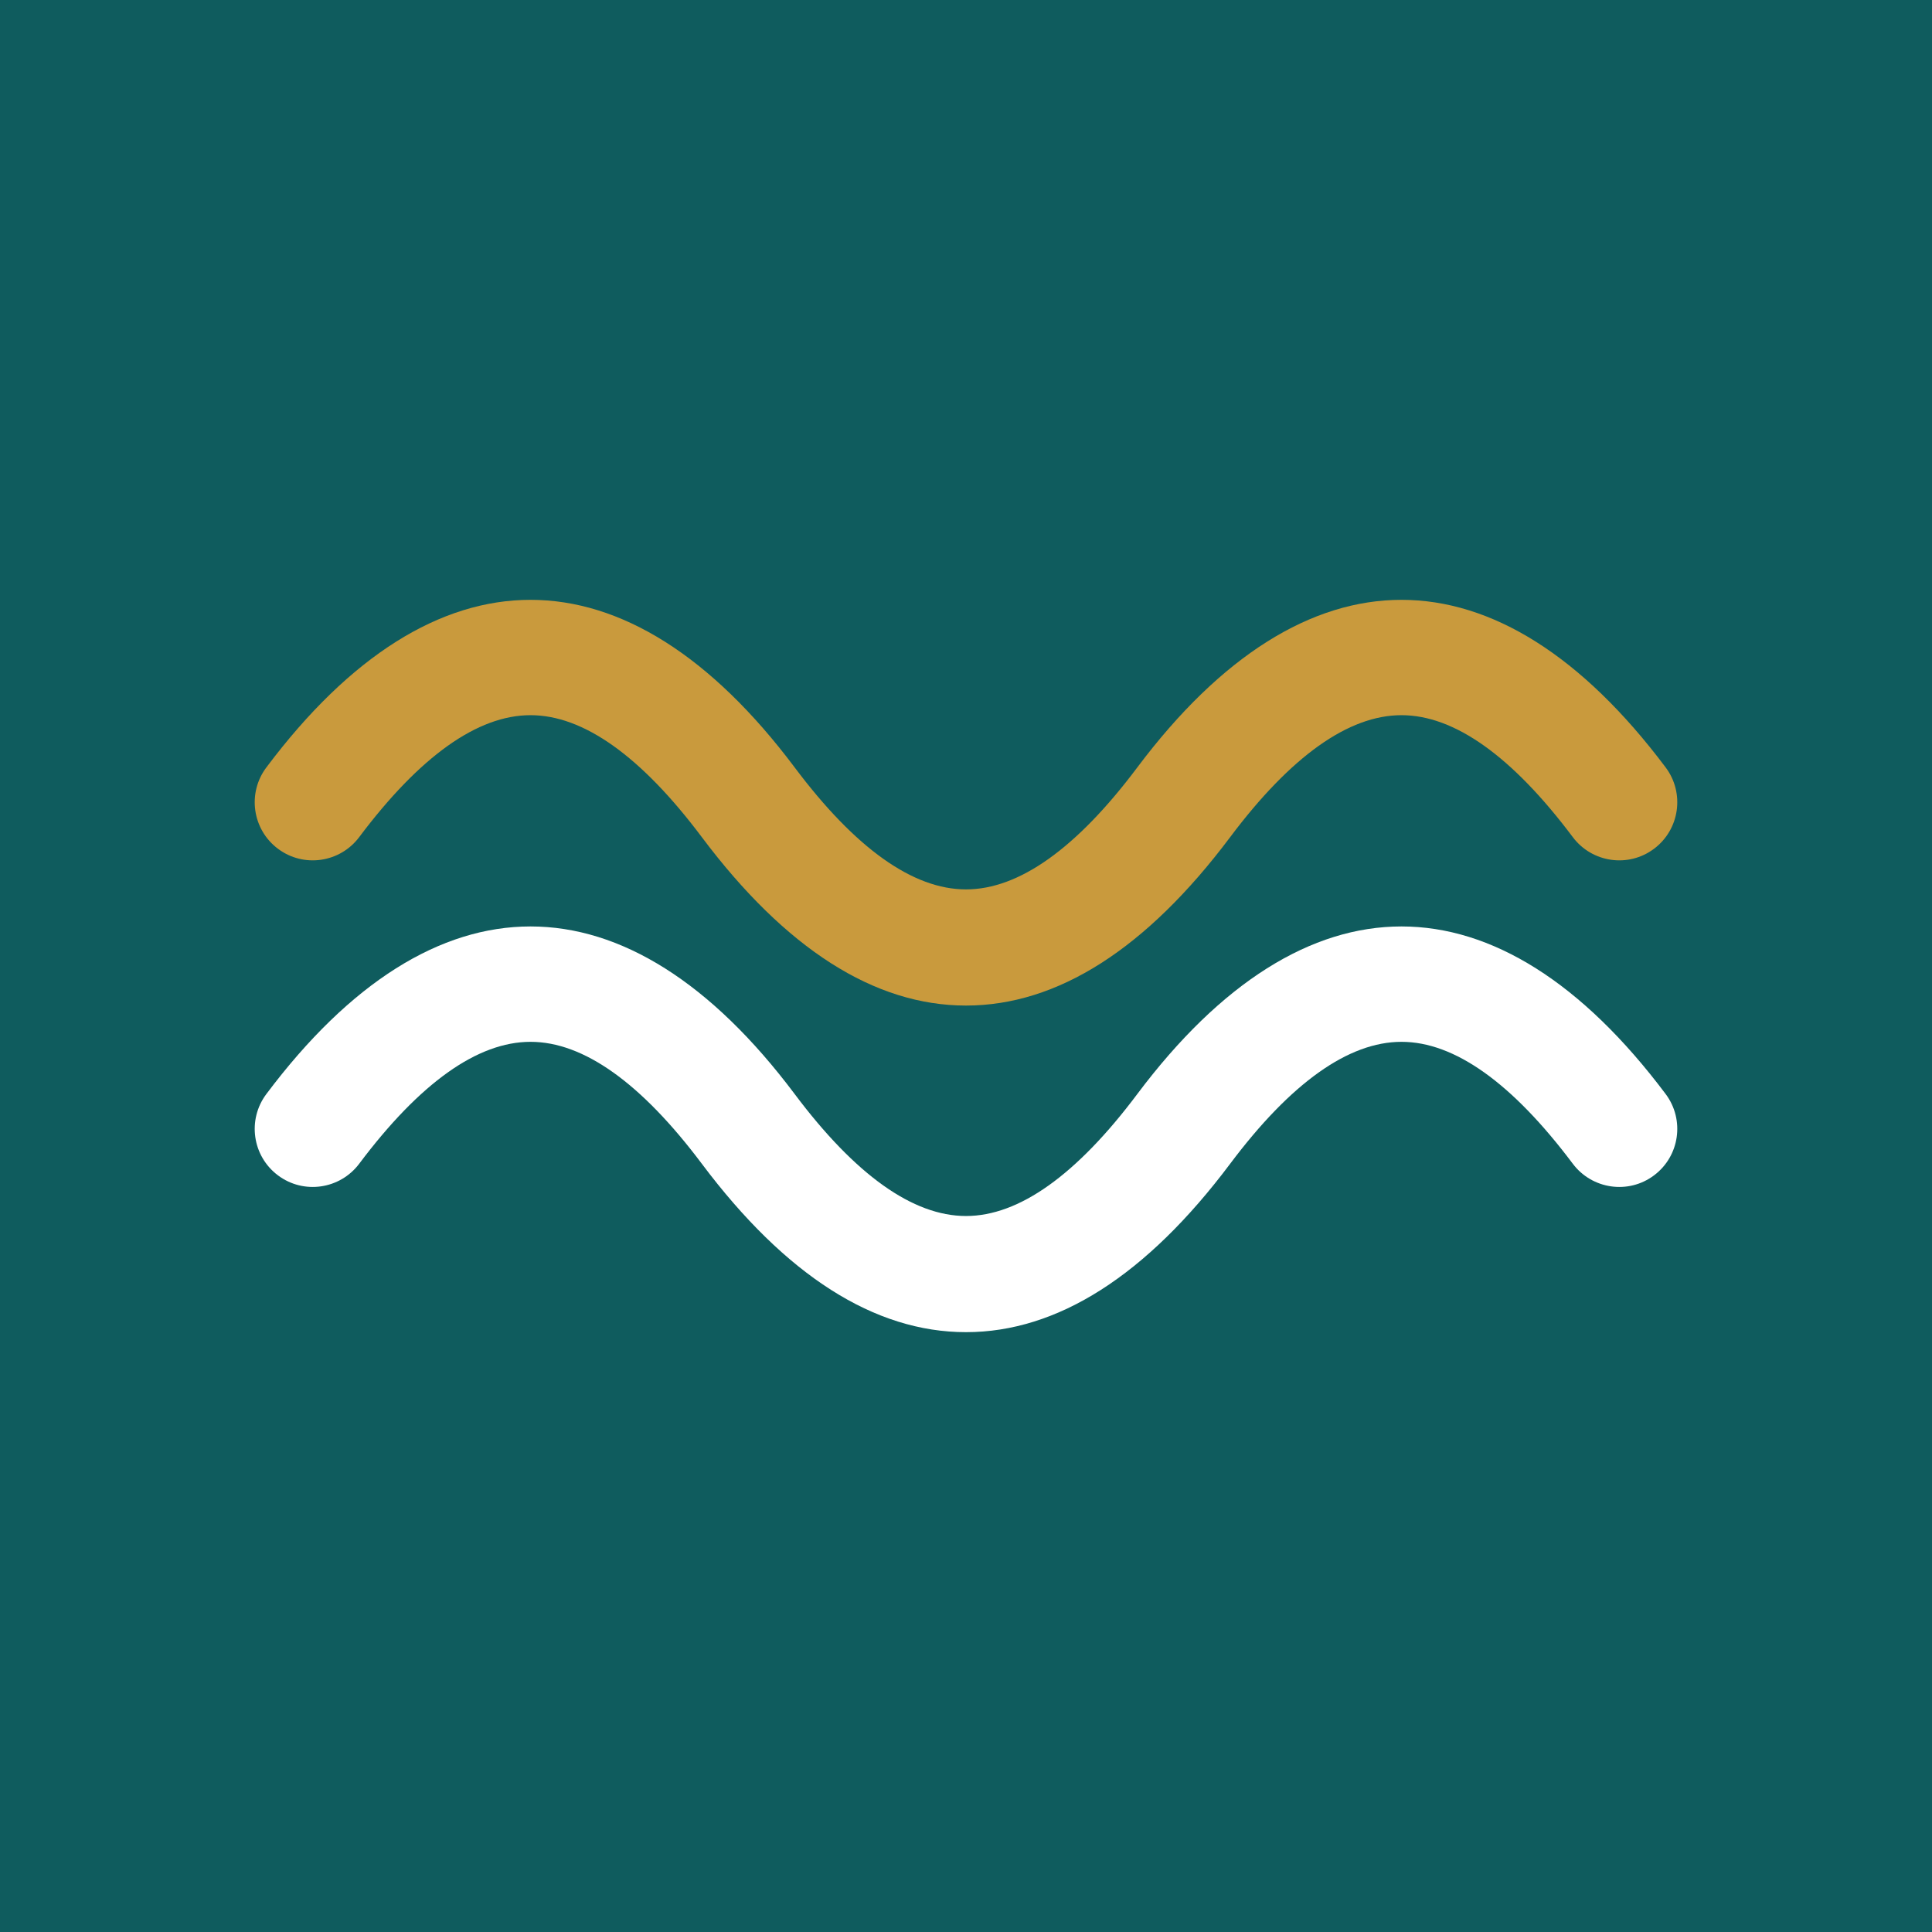
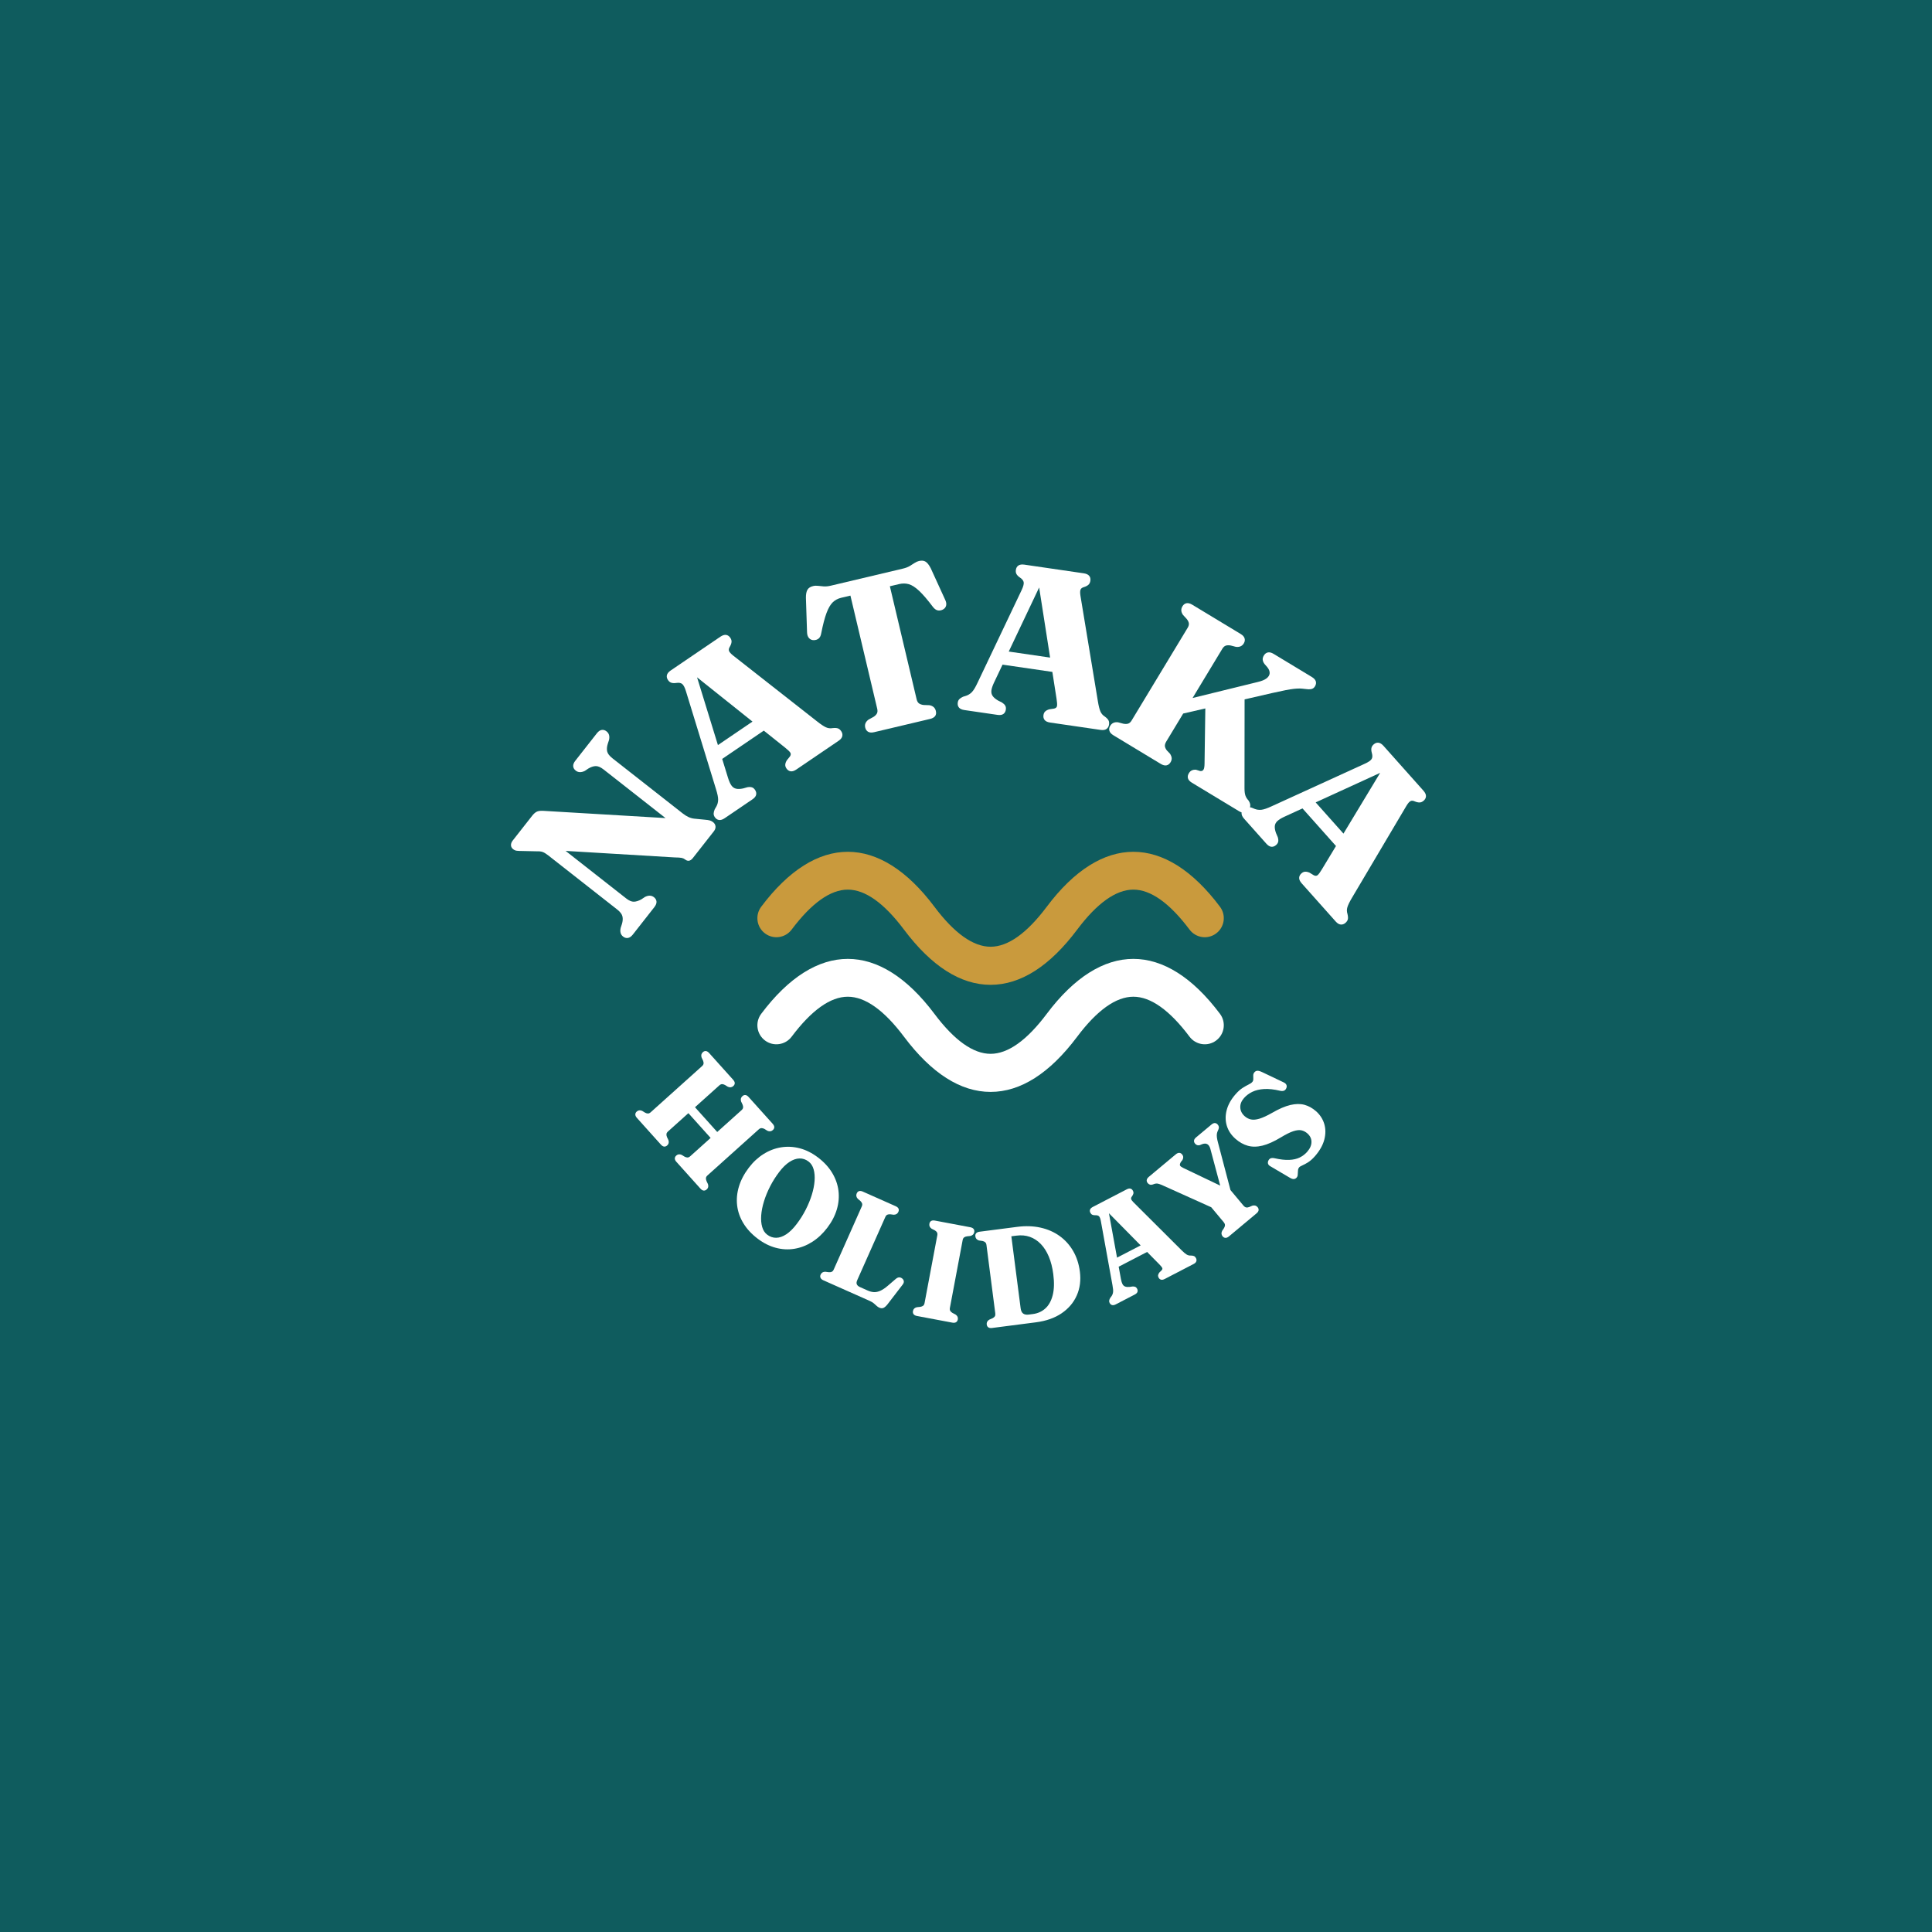
- <svg xmlns="http://www.w3.org/2000/svg" version="1.1" id="Layer_1" x="0px" y="0px" width="500px" height="500px" viewBox="0 0 500 500" enable-background="new 0 0 500 500" xml:space="preserve">
+ <svg xmlns="http://www.w3.org/2000/svg" version="1.1" x="0px" y="0px" width="500px" height="500px" viewBox="0 0 500 500" enable-background="new 0 0 500 500" xml:space="preserve">
  <g id="Layer_3" display="none">
    <rect y="367.586" display="inline" fill="#0F5C5E" width="500" height="118.493" />
  </g>
  <g id="Layer_2">
    <g display="none">
      <path display="inline" fill="none" stroke="#C99A3D" stroke-width="3.2" stroke-linecap="round" d="M425,54c4-5.333,8-5.333,12,0    c4,5.334,8,5.334,12,0c4-5.333,8-5.333,12,0" />
      <path display="inline" opacity="0.85" fill="none" stroke="#F8F4EA" stroke-width="3.2" stroke-linecap="round" enable-background="new    " d="    M425,63c4-5.333,8-5.333,12,0c4,5.334,8,5.334,12,0c4-5.333,8-5.333,12,0" />
    </g>
  </g>
-   <rect fill="#0F5C5E" width="500" height="500" />
-   <g>
+   <g id="Layer_4">
+     <rect fill="#0F5C5E" width="500" height="500" />
    <g>
      <g>
-         <path fill="#C99A3D" d="M249.999,260.238c-23.681,0-46.682-14.679-68.374-43.596c-15.702-20.93-30.615-31.554-44.329-31.554     c-13.71,0-28.619,10.624-44.333,31.554c-4.971,6.633-14.396,8.003-21.033,3.01c-6.639-4.975-7.981-14.4-3.001-21.036     c43.371-57.838,93.364-57.838,136.736,0c15.708,20.948,30.617,31.559,44.333,31.559c13.713,0,28.625-10.611,44.328-31.559     c43.379-57.838,93.371-57.838,136.751,0c4.974,6.636,3.628,16.062-3.006,21.036c-6.636,4.993-16.06,3.623-21.034-3.01     c-15.707-20.93-30.629-31.554-44.336-31.554s-28.63,10.624-44.33,31.554C296.685,245.56,273.679,260.238,249.999,260.238z" />
+         <g>
+           <g>
+             <path fill="#C99A3D" d="M256.363,254.872c-7.764,0-15.305-4.813-22.417-14.294c-5.148-6.862-10.038-10.345-14.534-10.345       c-4.495,0-9.383,3.483-14.535,10.345c-1.63,2.175-4.72,2.624-6.896,0.987c-2.177-1.631-2.617-4.721-0.984-6.897       c14.22-18.963,30.611-18.963,44.831,0c5.15,6.868,10.038,10.347,14.535,10.347c4.496,0,9.385-3.479,14.534-10.347       c14.222-18.963,30.613-18.963,44.835,0c1.631,2.176,1.19,5.266-0.985,6.897c-2.176,1.637-5.266,1.188-6.896-0.987       c-5.15-6.862-10.042-10.345-14.536-10.345c-4.495,0-9.387,3.483-14.535,10.345C271.67,250.059,264.127,254.872,256.363,254.872       z" />
+           </g>
+         </g>
+         <g>
+           <g>
+             <path fill="#FFFFFF" d="M256.363,282.584c-7.764,0-15.305-4.809-22.417-14.292c-5.148-6.861-10.038-10.343-14.534-10.343       c-4.495,0-9.383,3.481-14.535,10.343c-1.63,2.17-4.72,2.623-6.896,0.985c-2.177-1.633-2.617-4.716-0.984-6.896       c14.22-18.963,30.611-18.963,44.831,0c5.15,6.869,10.038,10.348,14.535,10.348c4.496,0,9.385-3.479,14.534-10.348       c14.222-18.963,30.613-18.963,44.835,0c1.631,2.181,1.19,5.264-0.985,6.896c-2.176,1.638-5.266,1.185-6.896-0.985       c-5.15-6.861-10.042-10.343-14.536-10.343c-4.495,0-9.387,3.481-14.535,10.343C271.67,277.775,264.127,282.584,256.363,282.584       z" />
+           </g>
+         </g>
+       </g>
+       <g>
+         <path fill="#FFFFFF" d="M169.243,232.198c0.4,0.313,0.62,0.689,0.658,1.125c0.039,0.438-0.15,0.922-0.567,1.455l-5.552,7.078     c-0.406,0.516-0.829,0.813-1.27,0.885c-0.439,0.073-0.859-0.047-1.258-0.36c-0.651-0.51-0.856-1.269-0.616-2.276l0.308-0.94     c0.23-0.751,0.277-1.419,0.14-2.005c-0.138-0.585-0.584-1.174-1.338-1.767l-17.835-13.995c-0.592-0.464-1.084-0.766-1.476-0.906     c-0.392-0.14-0.908-0.198-1.548-0.175l-3.804-0.083c-0.55,0-0.994-0.021-1.333-0.06c-0.339-0.039-0.657-0.175-0.953-0.407     c-0.355-0.279-0.541-0.621-0.556-1.027c-0.016-0.406,0.139-0.817,0.464-1.23l5.013-6.39c0.383-0.488,0.767-0.832,1.15-1.032     c0.385-0.2,0.934-0.284,1.647-0.25l33.699,1.999l2.343,3.273l-20.342-15.962c-0.754-0.592-1.425-0.886-2.015-0.881     c-0.588,0.004-1.239,0.216-1.95,0.636l-0.911,0.612c-0.924,0.446-1.703,0.421-2.34-0.078c-0.398-0.314-0.618-0.689-0.658-1.126     c-0.039-0.437,0.144-0.914,0.55-1.432l5.57-7.099c0.406-0.517,0.827-0.808,1.26-0.875c0.435-0.066,0.851,0.058,1.25,0.372     c0.651,0.51,0.862,1.262,0.633,2.253l-0.308,0.94c-0.243,0.767-0.295,1.436-0.159,2.008c0.135,0.573,0.589,1.161,1.357,1.764     l18.168,14.256c0.518,0.407,1.017,0.721,1.5,0.944c0.482,0.223,0.974,0.365,1.477,0.424l2.663,0.261     c0.676,0.053,1.156,0.125,1.441,0.218c0.285,0.093,0.548,0.232,0.784,0.417c0.385,0.302,0.6,0.667,0.645,1.097     c0.045,0.43-0.101,0.859-0.438,1.288l-5.414,6.899c-0.639,0.813-1.312,0.941-2.021,0.384c-0.251-0.197-0.546-0.332-0.882-0.405     c-0.337-0.073-0.954-0.115-1.853-0.127l-32.488-1.945l-0.172-3.252l20.143,15.805c0.74,0.58,1.4,0.866,1.98,0.855     c0.582-0.01,1.23-0.212,1.945-0.607l0.911-0.612C167.807,231.669,168.593,231.688,169.243,232.198z" />
+         <path fill="#FFFFFF" d="M195.393,204.408c0.285,0.419,0.385,0.841,0.297,1.264c-0.087,0.424-0.411,0.825-0.971,1.205l-7.16,4.866     c-0.559,0.38-1.056,0.537-1.49,0.467c-0.433-0.068-0.792-0.313-1.078-0.733c-0.211-0.311-0.311-0.625-0.298-0.94     c0.012-0.315,0.106-0.68,0.279-1.093l0.424-0.731c0.288-0.513,0.44-1.083,0.458-1.709c0.018-0.625-0.172-1.564-0.569-2.818     l-7.774-25.332c-0.284-0.921-0.594-1.527-0.932-1.822c-0.336-0.294-0.845-0.391-1.526-0.291     c-0.517,0.077-0.946,0.063-1.291-0.044c-0.346-0.106-0.639-0.337-0.882-0.695c-0.296-0.436-0.39-0.866-0.282-1.292     c0.108-0.425,0.435-0.823,0.979-1.193l12.849-8.733c0.544-0.369,1.035-0.526,1.47-0.471c0.436,0.056,0.803,0.302,1.098,0.737     c0.254,0.373,0.363,0.742,0.327,1.107c-0.036,0.366-0.185,0.773-0.446,1.224c-0.252,0.398-0.321,0.758-0.207,1.077     c0.115,0.32,0.473,0.72,1.071,1.199l21.771,17.081c0.928,0.733,1.674,1.227,2.233,1.482c0.561,0.256,1.143,0.326,1.747,0.211     c0.593-0.062,1.049-0.036,1.365,0.078c0.316,0.114,0.601,0.358,0.855,0.731c0.274,0.404,0.367,0.825,0.277,1.261     s-0.407,0.839-0.951,1.209l-10.937,7.434c-0.56,0.381-1.057,0.536-1.49,0.467c-0.433-0.069-0.793-0.313-1.077-0.733     c-0.233-0.342-0.334-0.682-0.304-1.021c0.031-0.339,0.165-0.703,0.401-1.091l0.797-0.985c0.263-0.383,0.291-0.726,0.085-1.029     c-0.206-0.304-0.655-0.731-1.349-1.283l-23.709-18.933l0.398-1.02l8.562,27.796c0.268,0.863,0.56,1.517,0.875,1.962     c0.314,0.446,0.714,0.726,1.2,0.838c0.486,0.114,1.096,0.091,1.83-0.066l1.115-0.315c0.448-0.077,0.828-0.068,1.143,0.025     C194.888,203.848,195.16,204.066,195.393,204.408z M183.804,194.18l13.363-9.081l2.083,2.914l-13.525,9.194L183.804,194.18z" />
+         <path fill="#FFFFFF" d="M215.048,151.567l18.603-4.405c0.713-0.168,1.303-0.39,1.77-0.665c0.465-0.275,0.881-0.537,1.248-0.788     c0.365-0.251,0.749-0.424,1.152-0.52c0.713-0.168,1.292-0.108,1.738,0.183c0.446,0.29,0.882,0.849,1.309,1.674l3.722,8.131     c0.294,0.587,0.379,1.113,0.258,1.577s-0.426,0.811-0.913,1.042c-0.454,0.204-0.885,0.258-1.293,0.161     c-0.41-0.096-0.807-0.388-1.193-0.875c-1.409-1.87-2.602-3.263-3.583-4.179c-0.98-0.917-1.87-1.49-2.667-1.717     c-0.798-0.226-1.635-0.236-2.513-0.027l-2.388,0.565L237.23,181c0.117,0.494,0.326,0.847,0.626,1.055     c0.301,0.209,0.7,0.342,1.196,0.398l1.49,0.053c0.91,0.171,1.462,0.667,1.656,1.491c0.256,1.079-0.256,1.771-1.537,2.073     l-14.432,3.417c-0.641,0.152-1.156,0.119-1.545-0.097c-0.39-0.217-0.645-0.582-0.766-1.094c-0.191-0.805,0.091-1.49,0.846-2.055     l1.309-0.716c0.417-0.272,0.71-0.568,0.876-0.888c0.166-0.32,0.189-0.726,0.073-1.22l-6.933-29.277l-2.388,0.565     c-0.859,0.204-1.587,0.594-2.186,1.17c-0.597,0.576-1.133,1.495-1.607,2.756c-0.474,1.262-0.935,3.027-1.382,5.297     c-0.108,0.605-0.324,1.042-0.646,1.312c-0.322,0.27-0.731,0.416-1.229,0.436c-0.52,0.007-0.943-0.167-1.269-0.524     c-0.327-0.357-0.5-0.863-0.519-1.515l-0.292-8.942c-0.007-0.926,0.128-1.619,0.405-2.082c0.278-0.461,0.763-0.773,1.459-0.939     c0.42-0.099,0.85-0.118,1.29-0.059c0.439,0.061,0.929,0.109,1.469,0.145C213.736,151.797,214.352,151.733,215.048,151.567z" />
+         <path fill="#FFFFFF" d="M260.31,183.643c-0.072,0.502-0.285,0.881-0.636,1.133c-0.349,0.253-0.858,0.33-1.53,0.233l-8.565-1.249     c-0.668-0.099-1.14-0.318-1.413-0.663c-0.273-0.342-0.372-0.766-0.298-1.268c0.054-0.373,0.192-0.671,0.414-0.896     c0.223-0.223,0.538-0.429,0.946-0.617l0.807-0.253c0.558-0.183,1.056-0.5,1.491-0.95c0.437-0.45,0.93-1.27,1.484-2.462     l11.384-23.929c0.411-0.87,0.594-1.527,0.544-1.972c-0.049-0.443-0.356-0.859-0.928-1.247c-0.435-0.291-0.742-0.592-0.925-0.903     c-0.181-0.311-0.241-0.681-0.18-1.109c0.076-0.521,0.297-0.901,0.666-1.143c0.368-0.241,0.875-0.315,1.529-0.22l15.372,2.244     c0.651,0.095,1.118,0.31,1.401,0.646c0.284,0.336,0.388,0.764,0.313,1.284c-0.066,0.447-0.234,0.793-0.508,1.038     c-0.272,0.246-0.66,0.446-1.158,0.601c-0.453,0.124-0.748,0.342-0.877,0.656c-0.13,0.313-0.139,0.849-0.021,1.606l4.51,27.301     c0.189,1.167,0.406,2.035,0.646,2.602c0.241,0.566,0.622,1.012,1.144,1.335c0.48,0.354,0.799,0.682,0.954,0.979     c0.156,0.299,0.202,0.67,0.137,1.117c-0.07,0.484-0.288,0.855-0.647,1.116c-0.36,0.26-0.868,0.344-1.52,0.249l-13.083-1.909     c-0.672-0.098-1.141-0.318-1.416-0.662c-0.272-0.344-0.371-0.767-0.297-1.269c0.058-0.41,0.215-0.728,0.466-0.958     c0.253-0.23,0.596-0.407,1.032-0.534l1.253-0.188c0.453-0.104,0.704-0.339,0.757-0.701c0.055-0.363,0.011-0.981-0.126-1.856     l-4.688-29.978l0.98-0.483l-12.466,26.277c-0.386,0.818-0.614,1.498-0.682,2.038c-0.069,0.541,0.036,1.017,0.316,1.429     c0.284,0.411,0.749,0.807,1.396,1.186l1.034,0.521c0.382,0.246,0.657,0.509,0.823,0.79     C260.314,182.889,260.37,183.234,260.31,183.643z M258.677,168.274l15.987,2.332l-0.433,3.556l-16.185-2.36L258.677,168.274z" />
+         <path fill="#FFFFFF" d="M301.846,191.881c-0.271,0.45-0.396,0.846-0.373,1.19c0.023,0.343,0.188,0.716,0.492,1.12l0.828,0.864     c0.27,0.427,0.416,0.811,0.439,1.155c0.021,0.343-0.078,0.7-0.301,1.07c-0.263,0.435-0.609,0.699-1.036,0.791     c-0.431,0.092-0.936-0.037-1.515-0.388l-12.234-7.395c-0.564-0.34-0.906-0.724-1.032-1.152c-0.127-0.427-0.06-0.858,0.205-1.292     c0.438-0.724,1.115-1.029,2.032-0.912l1.363,0.362c0.489,0.097,0.907,0.091,1.247-0.02c0.344-0.112,0.645-0.385,0.907-0.82     l14.5-23.986c0.262-0.435,0.363-0.829,0.304-1.184c-0.061-0.355-0.249-0.726-0.564-1.114l-0.952-1.038     c-0.53-0.76-0.577-1.501-0.139-2.225c0.272-0.45,0.624-0.715,1.057-0.794c0.431-0.079,0.929,0.051,1.492,0.392l12.5,7.555     c0.565,0.341,0.909,0.724,1.034,1.151c0.126,0.429,0.058,0.859-0.204,1.293c-0.439,0.724-1.124,1.023-2.059,0.897l-1.338-0.347     c-0.474-0.089-0.886-0.08-1.234,0.027c-0.351,0.107-0.658,0.377-0.923,0.813L301.846,191.881z M304.268,181.714l21.202-5.207     c1.049-0.245,1.823-0.563,2.322-0.952c0.5-0.391,0.764-0.829,0.794-1.316c0.032-0.486-0.162-1-0.584-1.54l-0.774-0.897     c-0.273-0.384-0.42-0.749-0.443-1.092c-0.023-0.342,0.077-0.699,0.301-1.069c0.262-0.435,0.607-0.697,1.038-0.79     c0.426-0.093,0.924,0.032,1.486,0.372l9.868,5.965c0.581,0.35,0.931,0.732,1.055,1.147c0.123,0.415,0.048,0.848-0.223,1.297     c-0.235,0.387-0.56,0.621-0.969,0.702c-0.411,0.081-0.979,0.067-1.704-0.042c-0.385-0.056-0.786-0.09-1.206-0.103     c-0.421-0.012-0.925,0.013-1.513,0.076c-0.588,0.062-1.328,0.18-2.224,0.353c-0.894,0.172-2.027,0.415-3.402,0.726l-25.493,5.874     L304.268,181.714z M311.97,180.965l10.131-1.718l-0.025,24.793c0.003,0.793,0.083,1.413,0.24,1.86     c0.16,0.448,0.413,0.854,0.764,1.218c0.316,0.456,0.479,0.878,0.487,1.267c0.006,0.388-0.107,0.776-0.34,1.161     c-0.264,0.435-0.61,0.698-1.038,0.79c-0.43,0.092-0.934-0.037-1.513-0.387l-12.185-7.366c-0.582-0.35-0.928-0.736-1.048-1.159     c-0.119-0.422-0.041-0.859,0.231-1.31c0.224-0.37,0.491-0.621,0.803-0.751c0.308-0.131,0.644-0.188,1.004-0.167l1.112,0.342     c0.383,0.056,0.667-0.051,0.854-0.324c0.187-0.271,0.283-0.813,0.288-1.622L311.97,180.965z" />
+         <path fill="#FFFFFF" d="M330.262,218.685c-0.379,0.337-0.783,0.491-1.215,0.458c-0.429-0.03-0.871-0.299-1.322-0.805     l-5.758-6.463c-0.45-0.505-0.669-0.977-0.656-1.416c0.013-0.438,0.206-0.827,0.587-1.164c0.281-0.25,0.578-0.389,0.892-0.418     c0.315-0.028,0.689,0.016,1.121,0.135l0.781,0.324c0.546,0.217,1.131,0.295,1.753,0.231c0.624-0.064,1.529-0.374,2.72-0.932     l24.104-11.011c0.876-0.401,1.437-0.788,1.684-1.16c0.248-0.372,0.278-0.89,0.09-1.553c-0.145-0.501-0.186-0.929-0.125-1.286     c0.062-0.356,0.251-0.677,0.576-0.965c0.391-0.349,0.808-0.499,1.243-0.447s0.873,0.323,1.312,0.814l10.334,11.602     c0.438,0.49,0.657,0.957,0.658,1.396c0,0.438-0.194,0.834-0.587,1.183c-0.337,0.301-0.69,0.457-1.056,0.469     c-0.368,0.012-0.792-0.083-1.272-0.283c-0.429-0.198-0.793-0.218-1.095-0.063c-0.303,0.156-0.653,0.561-1.05,1.217l-14.097,23.81     c-0.606,1.018-0.996,1.82-1.177,2.409c-0.182,0.588-0.176,1.175,0.017,1.758c0.141,0.581,0.174,1.036,0.101,1.364     c-0.07,0.329-0.275,0.643-0.613,0.943c-0.364,0.325-0.77,0.471-1.212,0.438c-0.444-0.033-0.886-0.293-1.322-0.786l-8.799-9.875     c-0.449-0.505-0.667-0.977-0.657-1.416c0.014-0.439,0.208-0.827,0.588-1.164c0.308-0.275,0.634-0.42,0.973-0.433     c0.343-0.015,0.72,0.071,1.136,0.254l1.079,0.662c0.413,0.211,0.758,0.194,1.031-0.05c0.273-0.244,0.638-0.746,1.094-1.505     l15.682-25.975l1.064,0.261l-26.444,12.113c-0.821,0.379-1.433,0.752-1.833,1.122c-0.4,0.37-0.624,0.803-0.673,1.299     c-0.048,0.497,0.052,1.098,0.306,1.805l0.457,1.065c0.135,0.434,0.177,0.812,0.124,1.136     C330.75,218.111,330.571,218.41,330.262,218.685z M338.893,205.863l10.745,12.064l-2.616,2.444l-10.878-12.211L338.893,205.863z" />
+       </g>
+       <g>
+         <path fill="#FFFFFF" d="M172.881,292.821c-0.241,0.217-0.375,0.437-0.404,0.664c-0.029,0.227,0.017,0.488,0.136,0.784     l0.377,0.795c0.182,0.561,0.077,1.017-0.315,1.368c-0.25,0.224-0.513,0.323-0.791,0.301c-0.279-0.023-0.562-0.196-0.85-0.516     l-6.198-6.901c-0.279-0.313-0.419-0.61-0.416-0.895c0.001-0.283,0.127-0.537,0.377-0.761c0.391-0.351,0.856-0.407,1.395-0.168     l0.75,0.462c0.279,0.149,0.534,0.224,0.764,0.218c0.229-0.004,0.462-0.115,0.703-0.33l13.269-11.919     c0.24-0.215,0.375-0.437,0.405-0.664c0.028-0.228-0.017-0.489-0.136-0.781l-0.376-0.795c-0.182-0.562-0.073-1.022,0.328-1.381     c0.249-0.226,0.512-0.32,0.791-0.289c0.278,0.031,0.557,0.204,0.837,0.516l6.199,6.901c0.286,0.32,0.429,0.617,0.428,0.894     c-0.002,0.274-0.128,0.524-0.377,0.748c-0.4,0.36-0.87,0.421-1.406,0.179l-0.75-0.458c-0.28-0.15-0.535-0.224-0.763-0.221     c-0.23,0.006-0.464,0.117-0.705,0.331L172.881,292.821z M183.097,304.196c-0.24,0.216-0.373,0.438-0.398,0.671     c-0.025,0.23,0.022,0.493,0.142,0.788l0.377,0.795c0.182,0.561,0.077,1.017-0.314,1.369c-0.25,0.224-0.514,0.323-0.792,0.3     c-0.278-0.023-0.562-0.195-0.85-0.516l-6.199-6.902c-0.288-0.319-0.429-0.619-0.421-0.897c0.006-0.28,0.133-0.53,0.383-0.755     c0.391-0.352,0.856-0.406,1.395-0.167l0.75,0.46c0.279,0.149,0.534,0.224,0.764,0.219c0.228-0.005,0.463-0.114,0.703-0.33     l13.27-11.92c0.24-0.215,0.375-0.437,0.404-0.665c0.028-0.227-0.017-0.486-0.136-0.779l-0.376-0.797     c-0.182-0.561-0.073-1.021,0.328-1.38c0.249-0.224,0.511-0.322,0.785-0.294c0.273,0.026,0.555,0.2,0.843,0.521l6.199,6.902     c0.287,0.321,0.429,0.618,0.428,0.894c-0.002,0.275-0.127,0.525-0.376,0.749c-0.4,0.358-0.871,0.416-1.408,0.177l-0.763-0.473     c-0.271-0.142-0.523-0.212-0.756-0.212c-0.234,0-0.47,0.109-0.71,0.323L183.097,304.196z M177.333,283.734l10.048,11.187     l-1.709,1.535l-10.048-11.188L177.333,283.734z" />
+         <path fill="#FFFFFF" d="M211.699,299.553c1.562,1.187,2.785,2.515,3.667,3.982c0.883,1.466,1.425,3.001,1.627,4.606     c0.201,1.602,0.061,3.219-0.42,4.851c-0.481,1.634-1.305,3.217-2.471,4.749c-1.158,1.524-2.462,2.747-3.912,3.664     c-1.45,0.92-2.974,1.512-4.573,1.775c-1.599,0.266-3.211,0.183-4.836-0.25c-1.625-0.431-3.195-1.221-4.708-2.372     c-1.573-1.193-2.802-2.524-3.688-3.986c-0.888-1.462-1.426-2.998-1.615-4.605c-0.19-1.611-0.035-3.243,0.465-4.9     c0.5-1.656,1.35-3.274,2.552-4.854c1.122-1.478,2.398-2.663,3.831-3.557c1.432-0.896,2.943-1.473,4.534-1.727     c1.592-0.257,3.2-0.174,4.825,0.25C208.6,297.605,210.175,298.396,211.699,299.553z M206.184,316.772     c0.891-1.171,1.666-2.404,2.327-3.697c0.659-1.296,1.188-2.577,1.582-3.847c0.394-1.271,0.634-2.471,0.718-3.601     c0.085-1.13,0.004-2.13-0.243-3c-0.247-0.873-0.684-1.547-1.312-2.025c-0.725-0.551-1.508-0.816-2.351-0.794     c-0.841,0.022-1.709,0.321-2.604,0.906c-0.894,0.583-1.774,1.445-2.643,2.589c-0.905,1.189-1.689,2.434-2.354,3.731     c-0.664,1.3-1.192,2.588-1.586,3.868c-0.393,1.276-0.633,2.481-0.717,3.613c-0.084,1.128-0.004,2.129,0.244,3.001     c0.246,0.871,0.674,1.538,1.284,2.002c0.733,0.558,1.517,0.829,2.352,0.817c0.836-0.009,1.702-0.311,2.6-0.896     C204.378,318.852,205.28,317.962,206.184,316.772z" />
+         <path fill="#FFFFFF" d="M231.283,314.371l-0.871-0.113c-0.317-0.022-0.581,0.016-0.788,0.112     c-0.207,0.098-0.377,0.293-0.507,0.591l-7.267,16.346c-0.2,0.449-0.232,0.813-0.096,1.097c0.136,0.284,0.412,0.517,0.827,0.701     l2.017,0.897c0.558,0.246,1.093,0.38,1.608,0.4c0.515,0.021,1.058-0.1,1.631-0.355c0.572-0.256,1.216-0.689,1.933-1.3     l2.033-1.748c0.313-0.265,0.607-0.405,0.875-0.416c0.267-0.012,0.527,0.077,0.781,0.269c0.274,0.213,0.424,0.467,0.451,0.762     c0.027,0.291-0.1,0.604-0.38,0.938l-3.868,5.036c-0.375,0.462-0.718,0.762-1.028,0.897c-0.309,0.137-0.672,0.113-1.088-0.07     c-0.24-0.106-0.466-0.26-0.679-0.46c-0.213-0.198-0.452-0.412-0.716-0.641c-0.265-0.23-0.617-0.441-1.054-0.635l-12.001-5.337     c-0.384-0.17-0.632-0.385-0.745-0.644c-0.115-0.261-0.105-0.538,0.026-0.835c0.219-0.491,0.623-0.737,1.211-0.737l0.89,0.119     c0.317,0.024,0.58-0.013,0.786-0.109c0.207-0.1,0.377-0.294,0.507-0.591l7.247-16.298c0.131-0.294,0.164-0.552,0.097-0.771     c-0.066-0.219-0.214-0.438-0.443-0.657l-0.685-0.581c-0.395-0.437-0.483-0.901-0.264-1.394c0.135-0.306,0.337-0.501,0.604-0.586     c0.267-0.084,0.591-0.039,0.973,0.131l8.494,3.773c0.384,0.172,0.628,0.381,0.741,0.636c0.111,0.251,0.097,0.531-0.04,0.835     C232.277,314.126,231.874,314.371,231.283,314.371z" />
+         <path fill="#FFFFFF" d="M245.833,338.476c-0.058,0.316-0.028,0.572,0.092,0.772c0.122,0.199,0.312,0.379,0.576,0.538l0.781,0.403     c0.498,0.337,0.696,0.764,0.6,1.281c-0.063,0.328-0.214,0.567-0.455,0.717c-0.242,0.149-0.567,0.186-0.979,0.108l-9.134-1.72     c-0.412-0.077-0.703-0.229-0.873-0.456c-0.171-0.227-0.226-0.505-0.164-0.835c0.098-0.517,0.434-0.844,1.006-0.978l0.876-0.092     c0.313-0.052,0.562-0.146,0.747-0.289c0.185-0.14,0.308-0.371,0.368-0.687l3.299-17.53c0.059-0.317,0.032-0.574-0.083-0.773     c-0.115-0.198-0.309-0.378-0.584-0.538l-0.8-0.406c-0.484-0.335-0.677-0.766-0.577-1.297c0.062-0.327,0.212-0.564,0.453-0.707     c0.24-0.144,0.565-0.178,0.978-0.101l9.134,1.72c0.412,0.078,0.702,0.227,0.874,0.446c0.171,0.223,0.228,0.497,0.165,0.827     c-0.1,0.528-0.443,0.859-1.027,0.993l-0.876,0.092c-0.313,0.05-0.56,0.146-0.738,0.288c-0.181,0.144-0.299,0.374-0.359,0.69     L245.833,338.476z" />
+         <path fill="#FFFFFF" d="M255.366,342.792c-0.069-0.534,0.148-0.954,0.65-1.261l0.842-0.362c0.28-0.145,0.484-0.313,0.604-0.502     c0.121-0.189,0.156-0.446,0.116-0.767l-2.279-17.671c-0.042-0.334-0.15-0.573-0.321-0.728c-0.17-0.153-0.403-0.265-0.702-0.333     l-0.923-0.136c-0.553-0.17-0.863-0.522-0.931-1.057c-0.044-0.332,0.025-0.604,0.21-0.814c0.185-0.21,0.484-0.342,0.899-0.396     l9.752-1.259c2.146-0.277,4.149-0.208,6.004,0.203c1.856,0.412,3.501,1.132,4.931,2.16c1.429,1.028,2.598,2.316,3.501,3.872     c0.906,1.552,1.492,3.338,1.752,5.354c0.287,2.241,0.023,4.294-0.798,6.155c-0.82,1.86-2.129,3.4-3.918,4.62     c-1.792,1.222-4.01,2.001-6.655,2.343l-11.352,1.467c-0.417,0.054-0.739-0.001-0.973-0.166     C255.545,343.354,255.408,343.112,255.366,342.792z M267.318,340.074c1.256-0.163,2.33-0.648,3.222-1.457     c0.891-0.809,1.525-1.951,1.899-3.431c0.377-1.476,0.428-3.294,0.147-5.454c-0.222-1.709-0.604-3.215-1.152-4.52     c-0.547-1.305-1.237-2.39-2.065-3.253c-0.832-0.862-1.776-1.482-2.837-1.859c-1.062-0.374-2.218-0.483-3.462-0.32l-1.334,0.17     l2.402,18.615c0.086,0.665,0.304,1.124,0.656,1.382c0.354,0.257,0.84,0.343,1.457,0.263L267.318,340.074z" />
+         <path fill="#FFFFFF" d="M294.281,333.519c0.146,0.285,0.178,0.562,0.09,0.82c-0.087,0.261-0.32,0.49-0.703,0.688l-4.891,2.536     c-0.379,0.199-0.707,0.261-0.974,0.185c-0.271-0.077-0.479-0.259-0.629-0.544c-0.109-0.215-0.149-0.419-0.116-0.617     c0.03-0.198,0.116-0.421,0.261-0.672l0.319-0.428c0.221-0.302,0.361-0.653,0.418-1.047c0.061-0.395,0.011-1.001-0.147-1.822     l-3.006-16.592c-0.11-0.604-0.262-1.012-0.451-1.223c-0.19-0.212-0.505-0.31-0.944-0.301c-0.331,0.012-0.603-0.028-0.813-0.123     c-0.209-0.093-0.376-0.262-0.503-0.506c-0.154-0.299-0.185-0.575-0.081-0.838c0.101-0.261,0.335-0.488,0.709-0.681l8.773-4.551     c0.375-0.194,0.696-0.257,0.966-0.186c0.271,0.065,0.483,0.249,0.637,0.547c0.134,0.254,0.174,0.497,0.124,0.724     c-0.051,0.229-0.174,0.474-0.374,0.742c-0.189,0.231-0.26,0.454-0.209,0.662c0.05,0.211,0.241,0.492,0.586,0.839l12.471,12.433     c0.529,0.531,0.964,0.899,1.302,1.102c0.332,0.205,0.697,0.294,1.083,0.267c0.382,0.004,0.669,0.057,0.858,0.151     c0.194,0.097,0.354,0.271,0.487,0.526c0.144,0.277,0.17,0.549,0.081,0.818c-0.091,0.268-0.32,0.498-0.695,0.691l-7.469,3.875     c-0.382,0.198-0.708,0.259-0.975,0.184c-0.271-0.078-0.479-0.258-0.628-0.544c-0.119-0.233-0.16-0.457-0.113-0.67     c0.044-0.211,0.156-0.433,0.332-0.658l0.578-0.562c0.199-0.223,0.241-0.438,0.135-0.645c-0.111-0.207-0.361-0.51-0.759-0.913     l-13.558-13.747l0.327-0.614l3.321,18.209c0.104,0.566,0.241,1.001,0.404,1.306c0.166,0.306,0.397,0.513,0.693,0.62     c0.301,0.108,0.689,0.14,1.162,0.094l0.73-0.113c0.287-0.016,0.527,0.02,0.719,0.101     C294.001,333.124,294.157,333.284,294.281,333.519z M287.727,326.182l9.128-4.731l1.096,1.996l-9.24,4.792L287.727,326.182z" />
+         <path fill="#FFFFFF" d="M318.757,309.17l-3.608,4.021l-14.531-6.544c-0.452-0.184-0.796-0.295-1.028-0.334     c-0.234-0.037-0.492-0.019-0.771,0.059l-0.537,0.193c-0.264,0.078-0.497,0.082-0.708,0.006c-0.21-0.075-0.395-0.2-0.547-0.386     c-0.207-0.249-0.291-0.514-0.254-0.794c0.041-0.279,0.224-0.56,0.555-0.836l6.941-5.796c0.331-0.277,0.635-0.41,0.915-0.401     c0.28,0.008,0.527,0.141,0.741,0.397c0.354,0.422,0.387,0.902,0.101,1.436l-0.432,0.549c-0.233,0.409-0.296,0.714-0.197,0.911     c0.101,0.195,0.384,0.402,0.848,0.624l11.363,5.429l-0.982,2.268l-3.394-12.688c-0.166-0.566-0.418-0.954-0.767-1.165     c-0.343-0.208-0.796-0.209-1.36-0.007l-0.607,0.252c-0.218,0.056-0.434,0.056-0.643,0c-0.212-0.058-0.405-0.19-0.582-0.405     c-0.208-0.247-0.294-0.509-0.26-0.787c0.033-0.277,0.213-0.555,0.543-0.828l3.969-3.313c0.331-0.276,0.634-0.404,0.908-0.383     c0.273,0.021,0.515,0.155,0.721,0.402c0.16,0.193,0.257,0.388,0.284,0.581c0.03,0.194-0.01,0.42-0.116,0.683l-0.132,0.296     c-0.122,0.242-0.207,0.5-0.254,0.771c-0.047,0.272-0.043,0.604,0,0.994c0.047,0.392,0.16,0.908,0.339,1.552L318.757,309.17z      M313.093,311.984l5.087-4.317l3.668,4.393c0.187,0.22,0.395,0.356,0.628,0.411c0.233,0.058,0.504,0.025,0.811-0.091l0.807-0.349     c0.569-0.161,1.022-0.035,1.37,0.379c0.206,0.246,0.293,0.51,0.26,0.788c-0.034,0.276-0.213,0.549-0.533,0.817l-7.134,5.958     c-0.322,0.267-0.624,0.395-0.908,0.385c-0.284-0.014-0.527-0.145-0.737-0.393c-0.343-0.413-0.387-0.884-0.126-1.415l0.5-0.743     c0.171-0.298,0.247-0.563,0.229-0.801c-0.016-0.234-0.113-0.458-0.29-0.67L313.093,311.984z" />
+         <path fill="#FFFFFF" d="M340.31,299.216c-0.602,0.685-1.186,1.205-1.753,1.566c-0.571,0.359-1.064,0.63-1.486,0.809     c-0.42,0.182-0.708,0.355-0.856,0.527c-0.148,0.173-0.241,0.373-0.278,0.604c-0.032,0.231-0.053,0.475-0.053,0.729     c0,0.255-0.018,0.496-0.046,0.723c-0.034,0.226-0.114,0.416-0.252,0.569c-0.209,0.241-0.456,0.371-0.734,0.393     c-0.279,0.018-0.606-0.084-0.986-0.304l-5.16-3.041c-0.273-0.161-0.452-0.363-0.532-0.608c-0.08-0.242-0.057-0.511,0.07-0.797     c0.13-0.297,0.324-0.499,0.574-0.604c0.254-0.107,0.587-0.119,1.011-0.038c1.47,0.336,2.74,0.481,3.806,0.436     c1.064-0.044,1.972-0.251,2.724-0.618c0.75-0.367,1.398-0.861,1.943-1.484c0.723-0.827,1.095-1.664,1.104-2.515     c0.014-0.847-0.336-1.592-1.051-2.231c-0.478-0.419-0.996-0.686-1.558-0.807c-0.564-0.12-1.266-0.039-2.104,0.234     c-0.837,0.276-1.899,0.806-3.188,1.585c-1.793,1.085-3.385,1.799-4.774,2.142c-1.387,0.342-2.648,0.354-3.781,0.04     c-1.13-0.315-2.195-0.91-3.193-1.784c-1.115-0.979-1.868-2.108-2.259-3.397c-0.392-1.288-0.401-2.637-0.034-4.049     c0.37-1.41,1.132-2.777,2.291-4.099c0.641-0.731,1.25-1.278,1.837-1.649c0.584-0.368,1.099-0.659,1.535-0.871     c0.441-0.211,0.767-0.433,0.968-0.667c0.176-0.196,0.262-0.45,0.257-0.756c-0.002-0.305-0.006-0.613-0.011-0.926     c-0.005-0.314,0.102-0.592,0.313-0.835c0.213-0.243,0.467-0.37,0.764-0.381c0.297-0.012,0.722,0.114,1.272,0.374l5.501,2.622     c0.377,0.172,0.62,0.396,0.736,0.671c0.116,0.276,0.097,0.575-0.06,0.9c-0.134,0.297-0.331,0.494-0.591,0.592     c-0.261,0.098-0.57,0.107-0.934,0.032c-1.593-0.38-2.983-0.533-4.176-0.464c-1.189,0.072-2.213,0.313-3.067,0.725     s-1.573,0.953-2.157,1.618c-0.684,0.783-1.004,1.604-0.955,2.465c0.048,0.863,0.435,1.609,1.153,2.24     c0.497,0.435,1.041,0.711,1.632,0.831c0.595,0.123,1.321,0.054,2.187-0.207c0.864-0.26,1.944-0.761,3.244-1.498     c1.805-1.045,3.388-1.726,4.749-2.045c1.357-0.317,2.573-0.333,3.639-0.045c1.067,0.291,2.068,0.845,3.003,1.666     c1.039,0.922,1.745,2.019,2.127,3.291c0.38,1.272,0.38,2.63,0.003,4.069C342.341,296.39,341.536,297.811,340.31,299.216z" />
      </g>
    </g>
-     <g>
-       <g>
-         <path fill="#FFFFFF" d="M249.999,344.762c-23.681,0-46.682-14.667-68.374-43.591c-15.702-20.925-30.615-31.547-44.329-31.547     c-13.71,0-28.619,10.616-44.333,31.547c-4.971,6.617-14.396,8-21.033,3.005c-6.639-4.98-7.981-14.387-3.001-21.035     c43.371-57.836,93.364-57.836,136.736,0c15.708,20.951,30.617,31.561,44.333,31.561c13.713,0,28.625-10.609,44.328-31.561     c43.379-57.836,93.371-57.836,136.751,0c4.974,6.654,3.628,16.055-3.006,21.035c-6.636,4.995-16.06,3.612-21.034-3.005     c-15.707-20.925-30.629-31.547-44.336-31.547s-28.63,10.616-44.33,31.547C296.685,330.095,273.679,344.762,249.999,344.762z" />
+     <g display="none">
+       <g display="inline">
+         <g>
+           <path fill="#C99A3D" d="M413.933,256.151c-4.543,0-8.956-2.816-13.118-8.363c-3.013-4.016-5.874-6.054-8.505-6.054      c-2.63,0-5.49,2.038-8.505,6.054c-0.954,1.272-2.763,1.535-4.035,0.577c-1.274-0.954-1.532-2.763-0.576-4.036      c8.321-11.097,17.913-11.097,26.233,0c3.014,4.019,5.875,6.055,8.506,6.055s5.491-2.036,8.505-6.055      c8.322-11.097,17.914-11.097,26.235,0c0.955,1.273,0.697,3.082-0.576,4.036c-1.272,0.958-3.081,0.695-4.035-0.577      c-3.014-4.016-5.876-6.054-8.506-6.054c-2.631,0-5.493,2.038-8.506,6.054C422.89,253.335,418.476,256.151,413.933,256.151z" />
+         </g>
+         <g>
+           <path fill="#0F5C5E" d="M413.933,272.368c-4.543,0-8.956-2.814-13.118-8.363c-3.013-4.016-5.874-6.053-8.505-6.053      c-2.63,0-5.49,2.037-8.505,6.053c-0.954,1.27-2.763,1.535-4.035,0.576c-1.274-0.955-1.532-2.76-0.576-4.035      c8.321-11.097,17.913-11.097,26.233,0c3.014,4.02,5.875,6.055,8.506,6.055s5.491-2.035,8.505-6.055      c8.322-11.097,17.914-11.097,26.235,0c0.955,1.275,0.697,3.08-0.576,4.035c-1.272,0.959-3.081,0.693-4.035-0.576      c-3.014-4.016-5.876-6.053-8.506-6.053c-2.631,0-5.493,2.037-8.506,6.053C422.89,269.554,418.476,272.368,413.933,272.368z" />
+         </g>
      </g>
+       <path display="inline" fill="none" d="M355.983,256.747c0,0,17.824-41.252,56.62-41.252c38.795,0,59.279,41.252,59.279,41.252" />
+       <text transform="matrix(0.6173 -0.7867 0.7867 0.6173 358.4121 250.248)" display="inline">
+         <tspan x="0" y="0" font-family="'Fraunces72ptSoft-Bold'" font-size="33">N</tspan>
+         <tspan x="23.215" y="-0.38" font-family="'Fraunces72ptSoft-Bold'" font-size="33" rotate="17.677">A</tspan>
+         <tspan x="44.409" y="5.979" font-family="'Fraunces72ptSoft-Bold'" font-size="33" rotate="39.883">T</tspan>
+         <tspan x="60.796" y="19.073" font-family="'Fraunces72ptSoft-Bold'" font-size="33" rotate="62.758">A</tspan>
+         <tspan x="71.272" y="38.591" font-family="'Fraunces72ptSoft-Bold'" font-size="33" rotate="85.131">K</tspan>
+         <tspan x="73.223" y="63.031" font-family="'Fraunces72ptSoft-Bold'" font-size="33" rotate="101.7">A</tspan>
+         <tspan x="67.962" y="85.555" font-family="'Fraunces72ptSoft-Bold'" font-size="33" rotate="110.171"> </tspan>
+       </text>
+       <path display="inline" fill="none" d="M356.368,270.366c0,0,23.521,37.299,58.207,37.299s56.922-37.299,56.922-37.299" />
+       <text transform="matrix(0.5778 0.8162 -0.8162 0.5778 356.5898 270.7617)" display="inline">
+         <tspan x="0" y="0" font-family="'Fraunces72ptSuperSoft-Bold'" font-size="21"> </tspan>
+         <tspan x="5.159" y="0.297" font-family="'Fraunces72ptSoft-Bold'" font-size="21" rotate="-6.633">H</tspan>
+         <tspan x="24.298" y="-2.083" font-family="'Fraunces72ptSoft-Bold'" font-size="21" rotate="-17.467">O</tspan>
+         <tspan x="41.775" y="-7.933" font-family="'Fraunces72ptSoft-Bold'" font-size="21" rotate="-30.734">L</tspan>
+         <tspan x="54.599" y="-16.101" font-family="'Fraunces72ptSoft-Bold'" font-size="21" rotate="-44.044">I</tspan>
+         <tspan x="63.032" y="-24.035" font-family="'Fraunces72ptSoft-Bold'" font-size="21" rotate="-62.056">D</tspan>
+         <tspan x="71.539" y="-41.849" font-family="'Fraunces72ptSoft-Bold'" font-size="21" rotate="-82.139">A</tspan>
+         <tspan x="73.518" y="-59.116" font-family="'Fraunces72ptSoft-Bold'" font-size="21" rotate="-95.177">Y</tspan>
+         <tspan x="71.896" y="-74.721" font-family="'Fraunces72ptSoft-Bold'" font-size="21" rotate="-104.042">S</tspan>
+       </text>
    </g>
  </g>
-   <g display="none">
-     <g display="inline">
-       <g>
-         <path fill="#C99A3D" d="M413.933,256.15c-4.543,0-8.956-2.815-13.117-8.362c-3.014-4.016-5.874-6.054-8.506-6.054     c-2.63,0-5.489,2.038-8.505,6.054c-0.954,1.272-2.763,1.535-4.035,0.577c-1.273-0.954-1.531-2.763-0.575-4.036     c8.32-11.097,17.913-11.097,26.232,0c3.015,4.019,5.875,6.055,8.506,6.055c2.632,0,5.491-2.036,8.506-6.055     c8.321-11.097,17.913-11.097,26.234,0c0.955,1.273,0.697,3.082-0.576,4.036c-1.271,0.958-3.081,0.695-4.034-0.577     c-3.015-4.016-5.877-6.054-8.507-6.054c-2.631,0-5.492,2.038-8.506,6.054C422.89,253.335,418.476,256.15,413.933,256.15z" />
-       </g>
-       <g>
-         <path fill="#0F5C5E" d="M413.933,272.368c-4.543,0-8.956-2.813-13.117-8.363c-3.014-4.016-5.874-6.053-8.506-6.053     c-2.63,0-5.489,2.037-8.505,6.053c-0.954,1.271-2.763,1.535-4.035,0.576c-1.273-0.955-1.531-2.761-0.575-4.035     c8.32-11.097,17.913-11.097,26.232,0c3.015,4.021,5.875,6.056,8.506,6.056c2.632,0,5.491-2.035,8.506-6.056     c8.321-11.097,17.913-11.097,26.234,0c0.955,1.274,0.697,3.08-0.576,4.035c-1.271,0.959-3.081,0.692-4.034-0.576     c-3.015-4.016-5.877-6.053-8.507-6.053c-2.631,0-5.492,2.037-8.506,6.053C422.89,269.554,418.476,272.368,413.933,272.368z" />
-       </g>
-     </g>
-     <path display="inline" fill="none" d="M355.983,256.747c0,0,17.823-41.252,56.619-41.252s59.279,41.252,59.279,41.252" />
-     <text transform="matrix(0.6173 -0.7867 0.7867 0.6173 358.4121 250.2476)" display="inline" font-family="'Fraunces72ptSoft-Bold'" font-size="33">N</text>
-     <text transform="matrix(0.6173 -0.7867 0.7867 0.6173 372.4434 231.7505)" display="inline" font-family="'Fraunces72ptSoft-Bold'" font-size="33">A</text>
-     <text transform="matrix(0.6173 -0.7867 0.7867 0.6173 390.5293 219.0024)" display="inline" font-family="'Fraunces72ptSoft-Bold'" font-size="33">T</text>
-     <text transform="matrix(0.6173 -0.7867 0.7867 0.6173 410.9463 214.1938)" display="inline" font-family="'Fraunces72ptSoft-Bold'" font-size="33">A</text>
-     <text transform="matrix(0.6173 -0.7867 0.7867 0.6173 432.7676 218.0005)" display="inline" font-family="'Fraunces72ptSoft-Bold'" font-size="33">K</text>
-     <text transform="matrix(0.6173 -0.7867 0.7867 0.6173 453.1992 231.5522)" display="inline" font-family="'Fraunces72ptSoft-Bold'" font-size="33">A</text>
-     <text transform="matrix(0.6173 -0.7867 0.7867 0.6173 467.6709 249.5952)" display="inline" font-family="'Fraunces72ptSoft-Bold'" font-size="33"> </text>
-     <path display="inline" fill="none" d="M356.368,270.366c0,0,23.521,37.299,58.207,37.299c34.686,0,56.922-37.299,56.922-37.299" />
-     <text transform="matrix(0.5778 0.8162 -0.8162 0.5778 356.5898 270.7617)" display="inline" font-family="'Fraunces72ptSuperSoft-Bold'" font-size="21"> </text>
-     <text transform="matrix(0.5778 0.8162 -0.8162 0.5778 359.3281 275.1445)" display="inline" font-family="'Fraunces72ptSoft-Bold'" font-size="21">H</text>
-     <text transform="matrix(0.5778 0.8162 -0.8162 0.5778 372.3291 289.3906)" display="inline" font-family="'Fraunces72ptSoft-Bold'" font-size="21">O</text>
-     <text transform="matrix(0.5778 0.8162 -0.8162 0.5778 387.2021 300.2744)" display="inline" font-family="'Fraunces72ptSoft-Bold'" font-size="21">L</text>
-     <text transform="matrix(0.5778 0.8162 -0.8162 0.5778 401.2783 306.0225)" display="inline" font-family="'Fraunces72ptSoft-Bold'" font-size="21">I</text>
-     <text transform="matrix(0.5778 0.8162 -0.8162 0.5778 412.627 308.3213)" display="inline" font-family="'Fraunces72ptSoft-Bold'" font-size="21">D</text>
-     <text transform="matrix(0.5778 0.8162 -0.8162 0.5778 432.082 304.9717)" display="inline" font-family="'Fraunces72ptSoft-Bold'" font-size="21">A</text>
-     <text transform="matrix(0.5778 0.8162 -0.8162 0.5778 447.3193 296.6104)" display="inline" font-family="'Fraunces72ptSoft-Bold'" font-size="21">Y</text>
-     <text transform="matrix(0.5778 0.8162 -0.8162 0.5778 459.1182 286.2695)" display="inline" font-family="'Fraunces72ptSoft-Bold'" font-size="21">S</text>
-   </g>
</svg>
